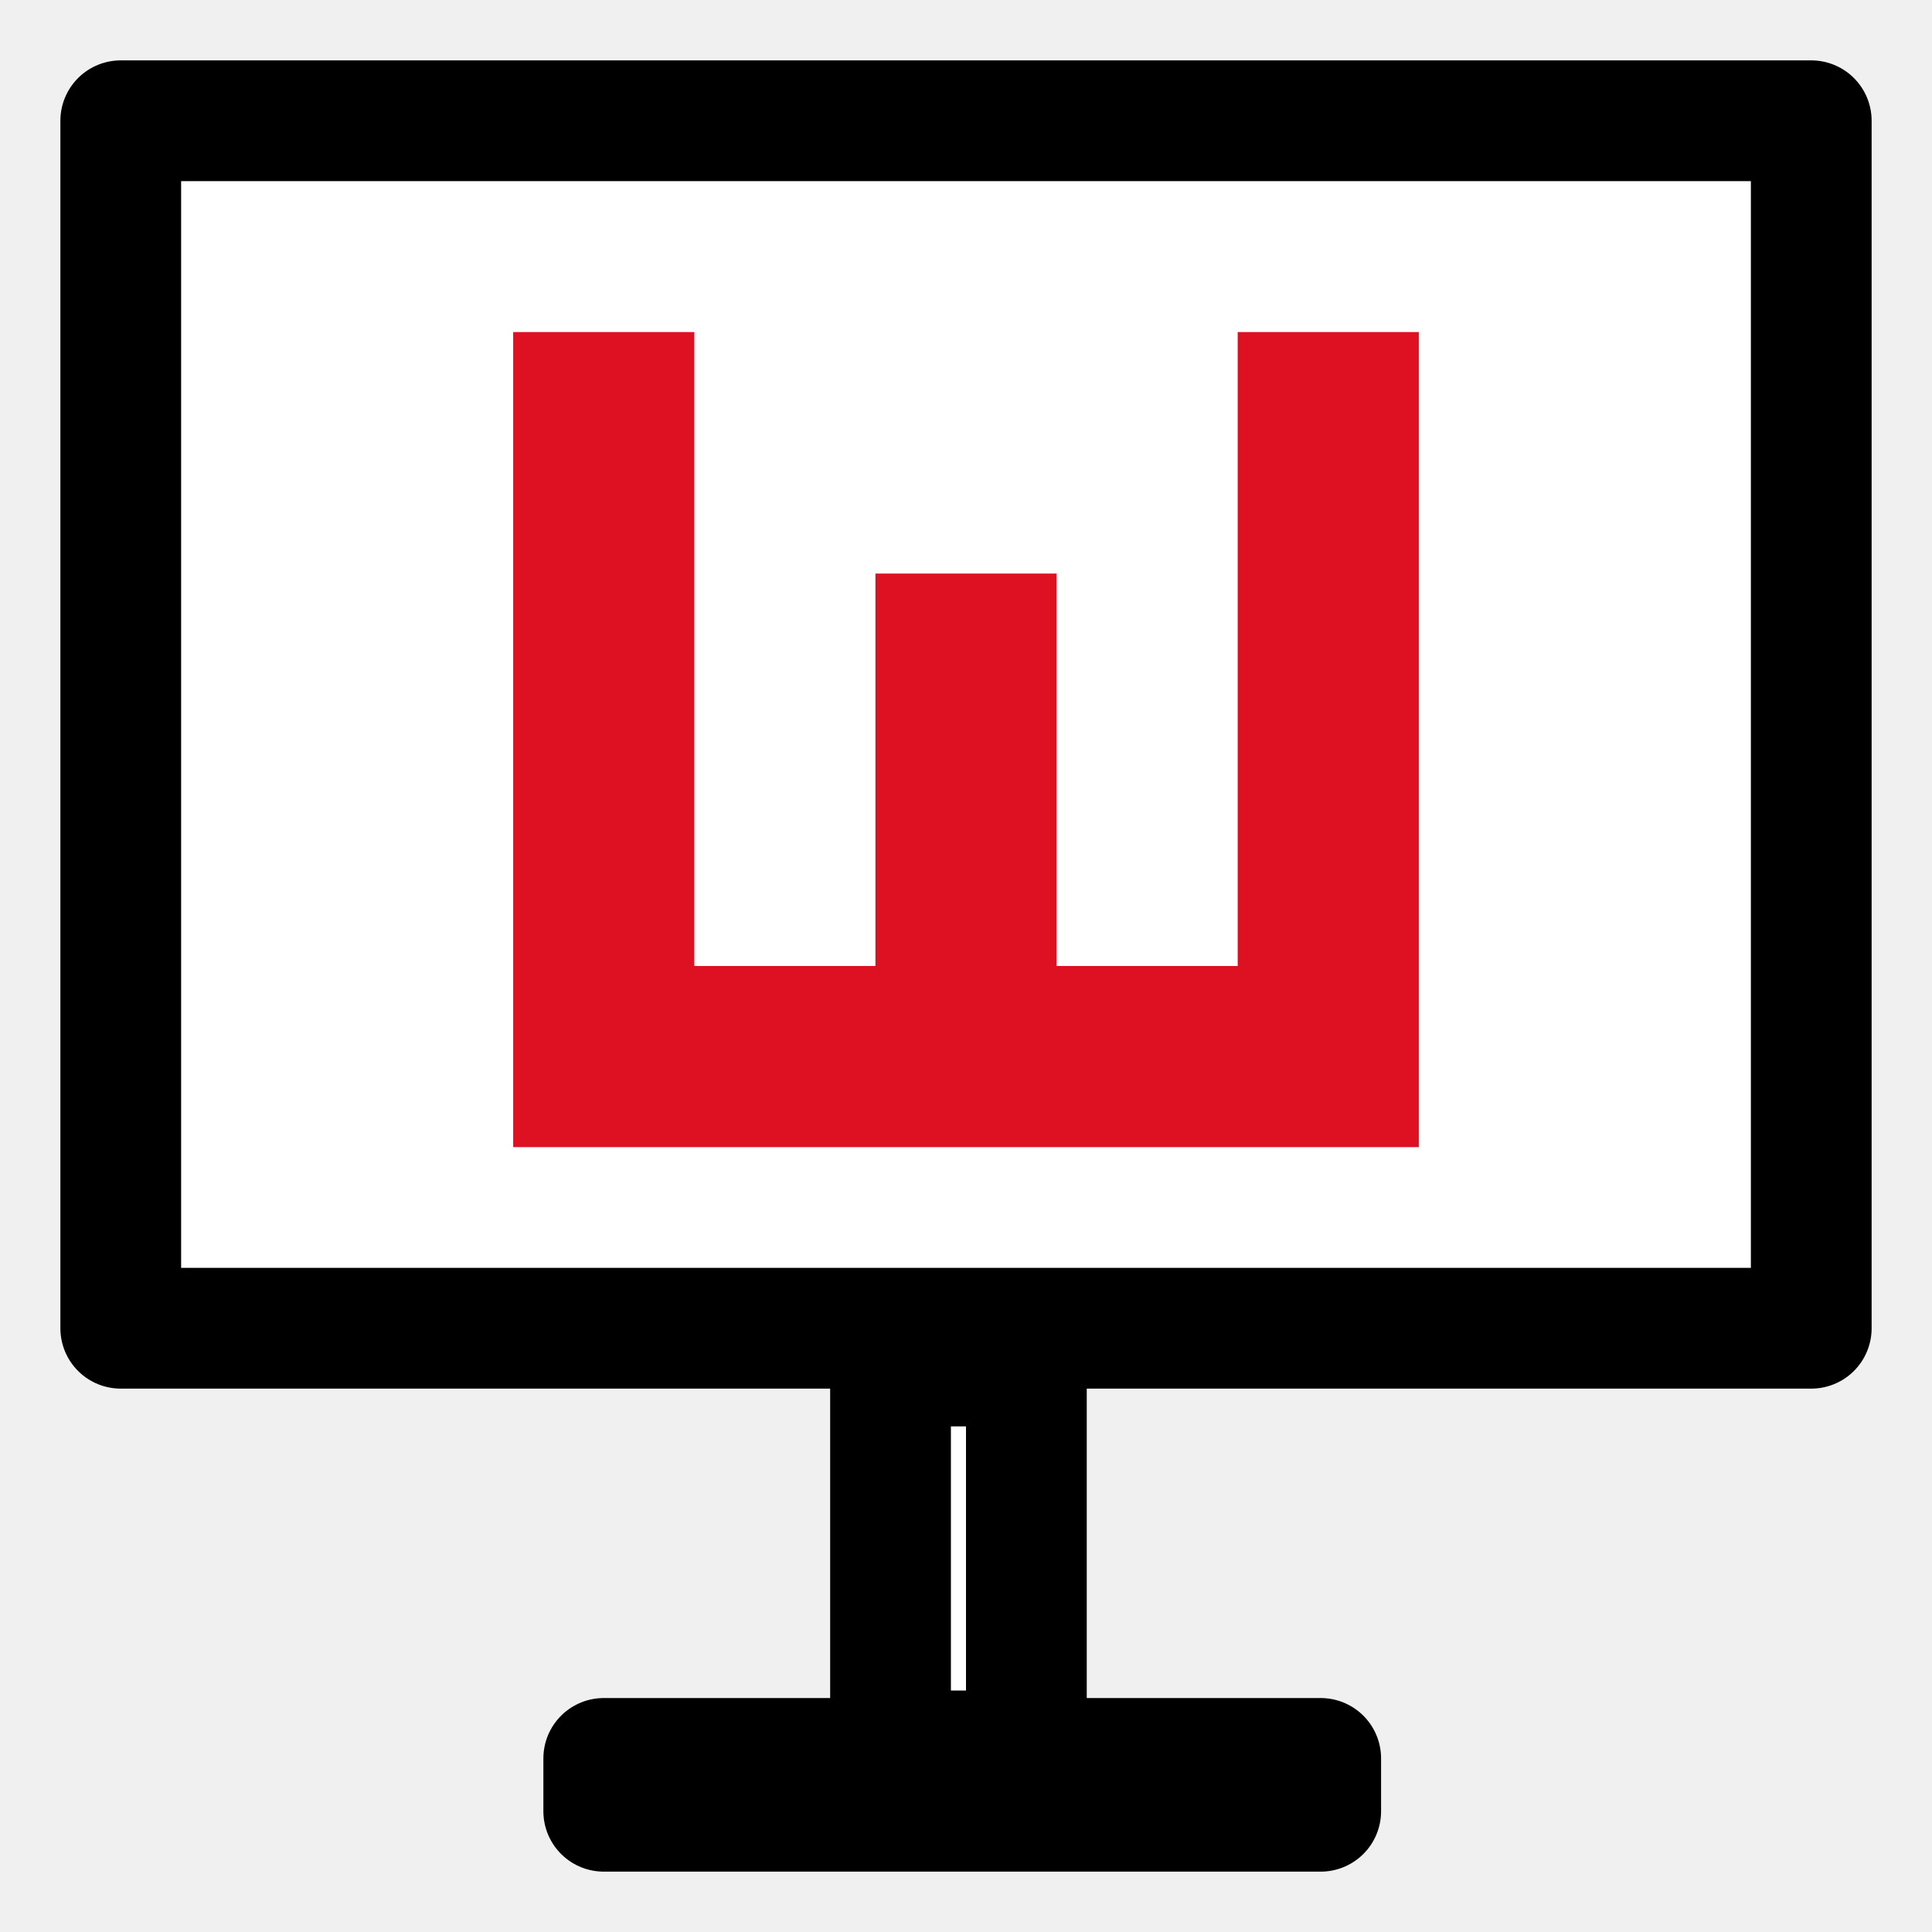
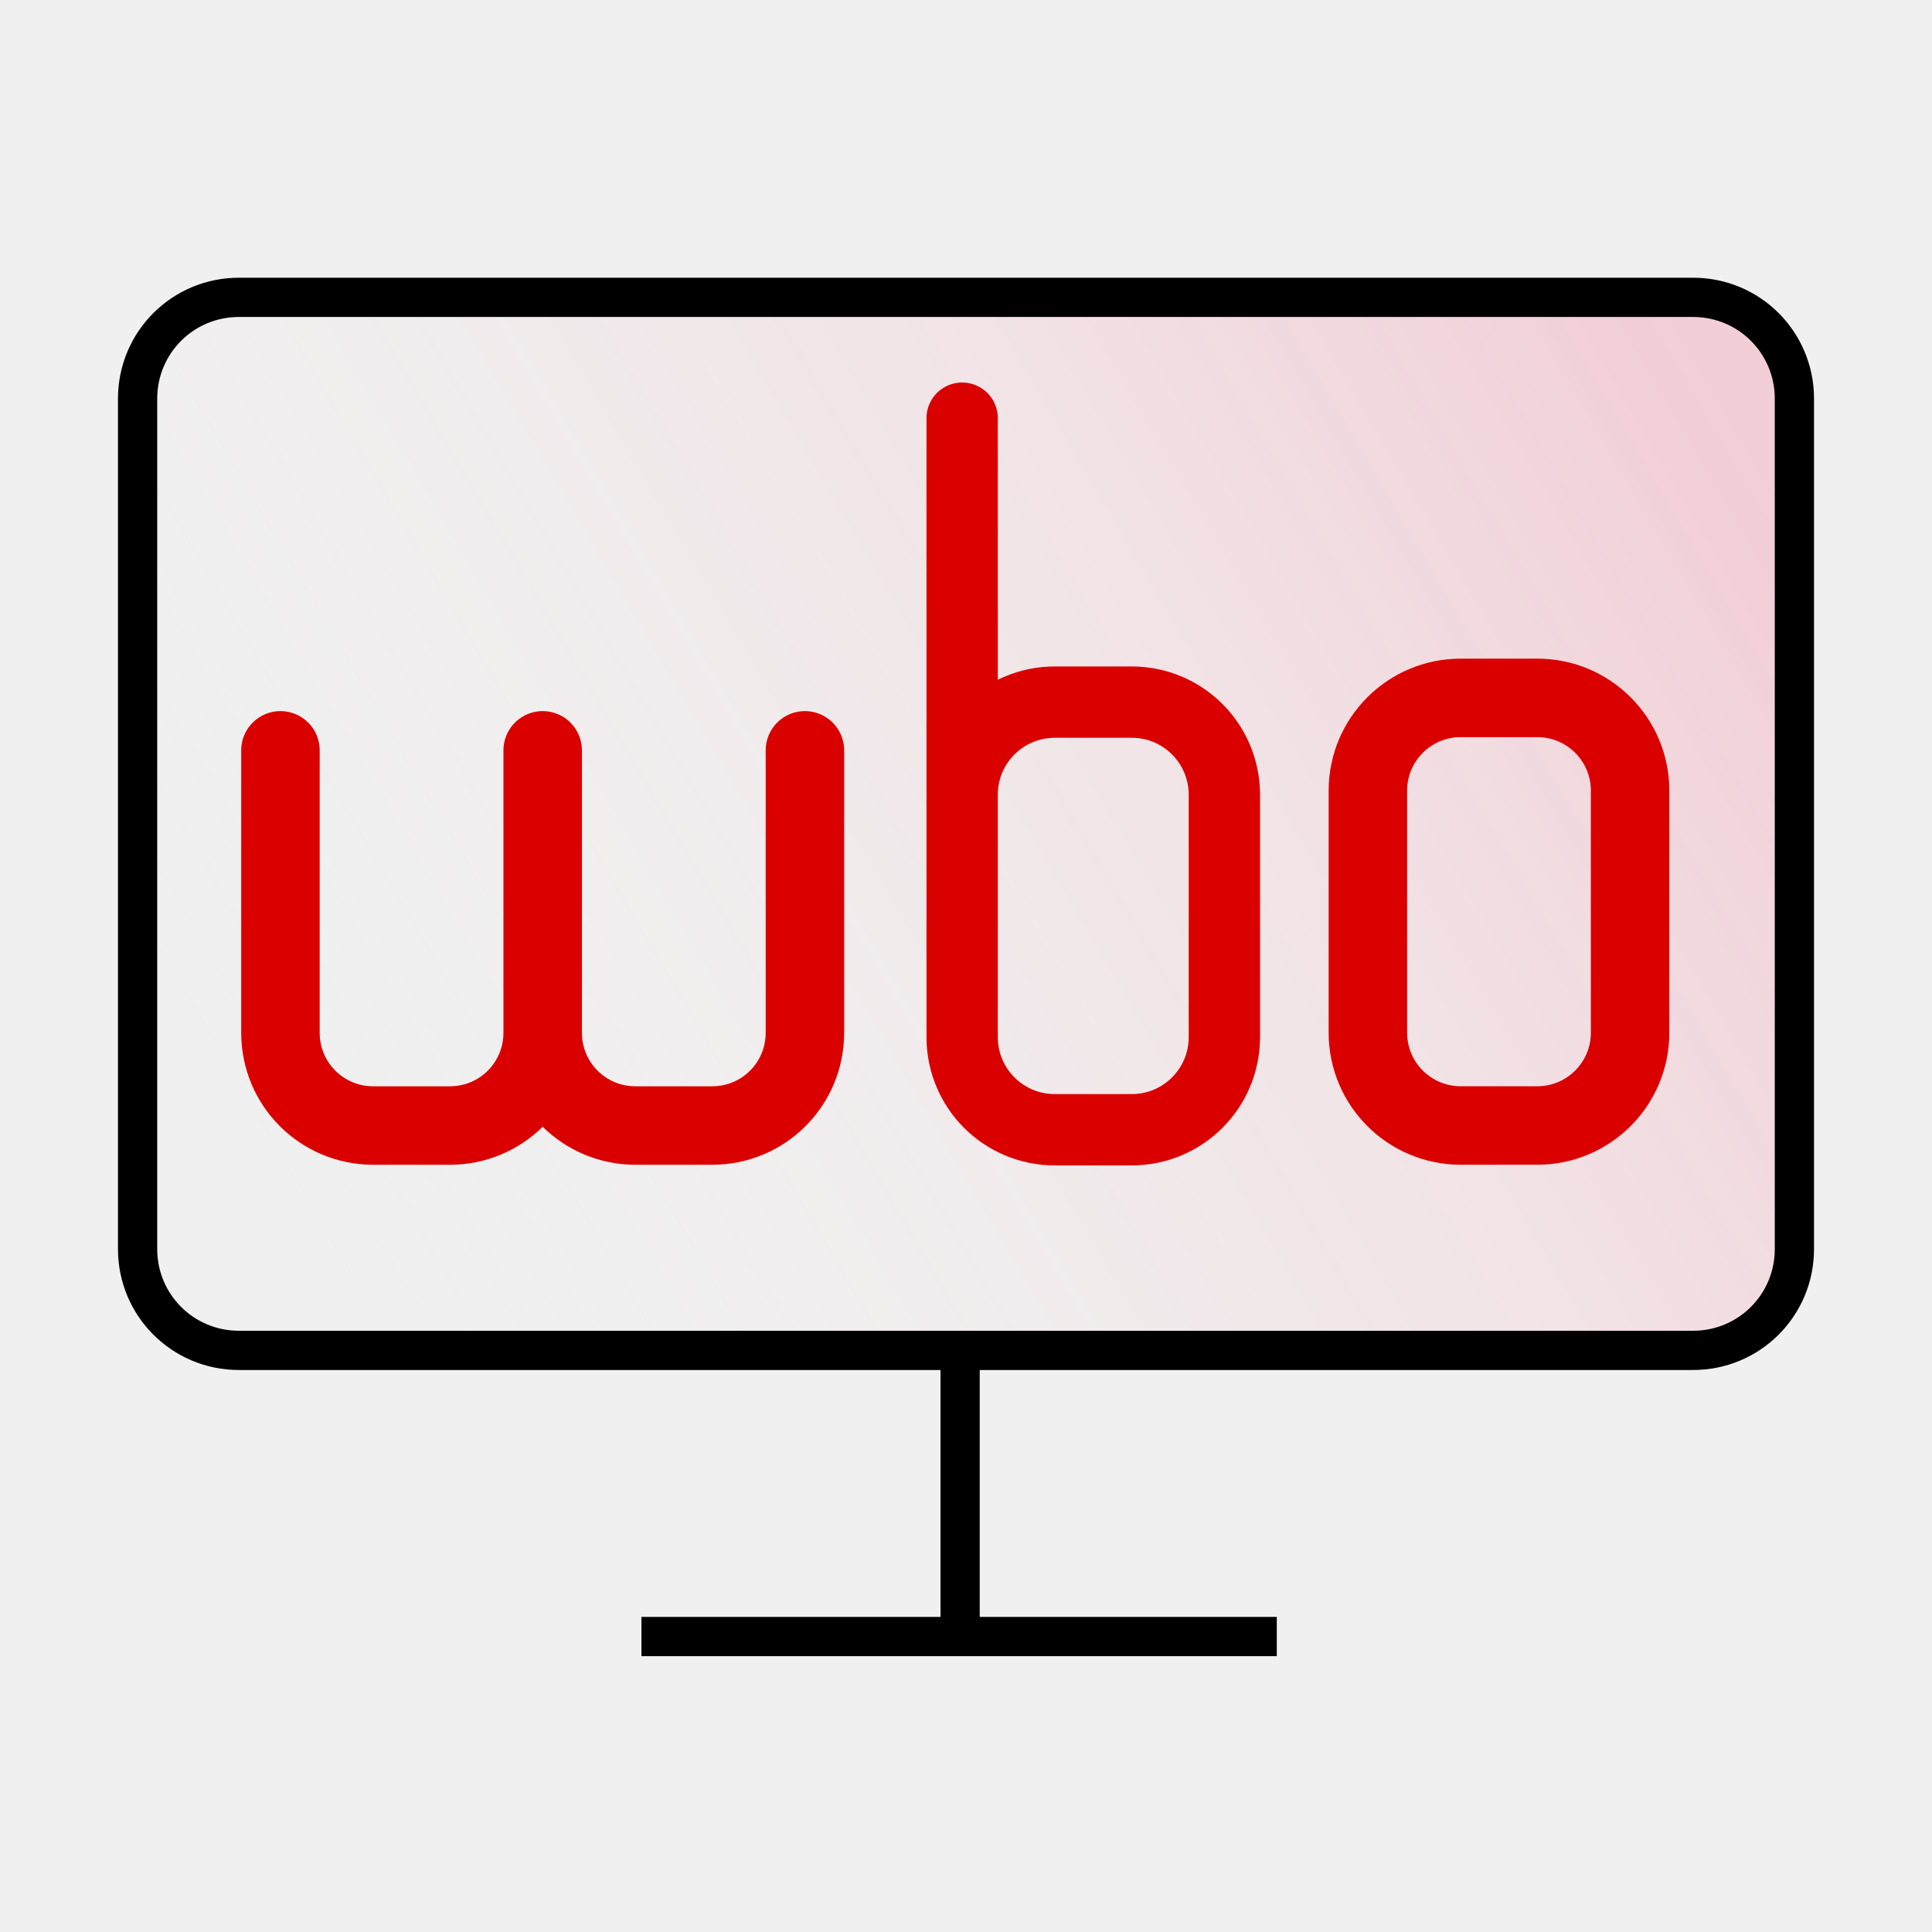
- <svg xmlns="http://www.w3.org/2000/svg" version="1" viewBox="0 0 256 256">
-   <style>
- @media (min-width: 64px) {
- text {fill: #d12 !important;}
- #w {stroke: none !important;}
- }
-    </style>
-   <path fill="#fff" stroke="#000" stroke-linejoin="round" stroke-width="16" d="M16 16h224v160H16z      M118 181h18v51h-18z      M80 233h95v7H80z" />
-   <text x="32" y="128" fill="none" font-family="sans" font-size="70" font-weight="700" letter-spacing="0" word-spacing="0">WBO</text>
-   <path id="w" fill="none" stroke="#d12" stroke-width="24" d="M80 44 v 96 h 48 v-64v64 h48 v-96" />
+ <svg xmlns="http://www.w3.org/2000/svg" xmlns:xlink="http://www.w3.org/1999/xlink" viewBox="0 0 64 64">
+   <defs>
+     <linearGradient id="a">
+       <stop offset="0" stop-color="#fb2755" stop-opacity=".171" />
+       <stop offset="1" stop-color="#feffff" stop-opacity="0" />
+     </linearGradient>
+     <linearGradient id="b" x1="56.5" x2="8.501" y1="245.504" y2="273.713" gradientUnits="userSpaceOnUse" xlink:href="#a" />
+   </defs>
+   <g>
+     <path fill="url(#b)" fill-rule="evenodd" stroke="#000" stroke-width="1.3" d="M31.805 277.774v9.438H21.248h21.047-10.49m-23.89-44.362H56.085c1.86 0 3.357 1.497 3.357 3.357v28.169c0 1.86-1.497 3.357-3.357 3.357H7.915c-1.86 0-3.357-1.497-3.357-3.357v-28.169c0-1.86 1.497-3.357 3.357-3.357z" transform="translate(0 -233)" />
+     <g fill="none" stroke="#db0000" transform="translate(88.46621 -214.0077)">
+       <rect width="8.686" height="14.165" x="-43.153" y="237.126" stroke-width="2.6" ry="3.074" />
+       <path stroke-linecap="round" stroke-width="2.363" d="M-56.594 247.565v-19.705m3.074 9.406h2.539c1.703 0 3.074 1.371 3.074 3.074v8.018c0 1.703-1.371 3.074-3.074 3.074h-2.539c-1.703 0-3.074-1.371-3.074-3.074v-8.018c0-1.703 1.371-3.074 3.074-3.074z" />
+       <path stroke-linecap="round" stroke-width="2.6" d="M-61.802 238.864v9.354c0 1.703-1.371 3.074-3.074 3.074h-2.539c-1.703 0-3.074-1.371-3.074-3.074m0-9.354v9.354c0 1.703-1.371 3.074-3.074 3.074h-2.539c-1.703 0-3.074-1.371-3.074-3.074v-9.354" />
+     </g>
+   </g>
</svg>
